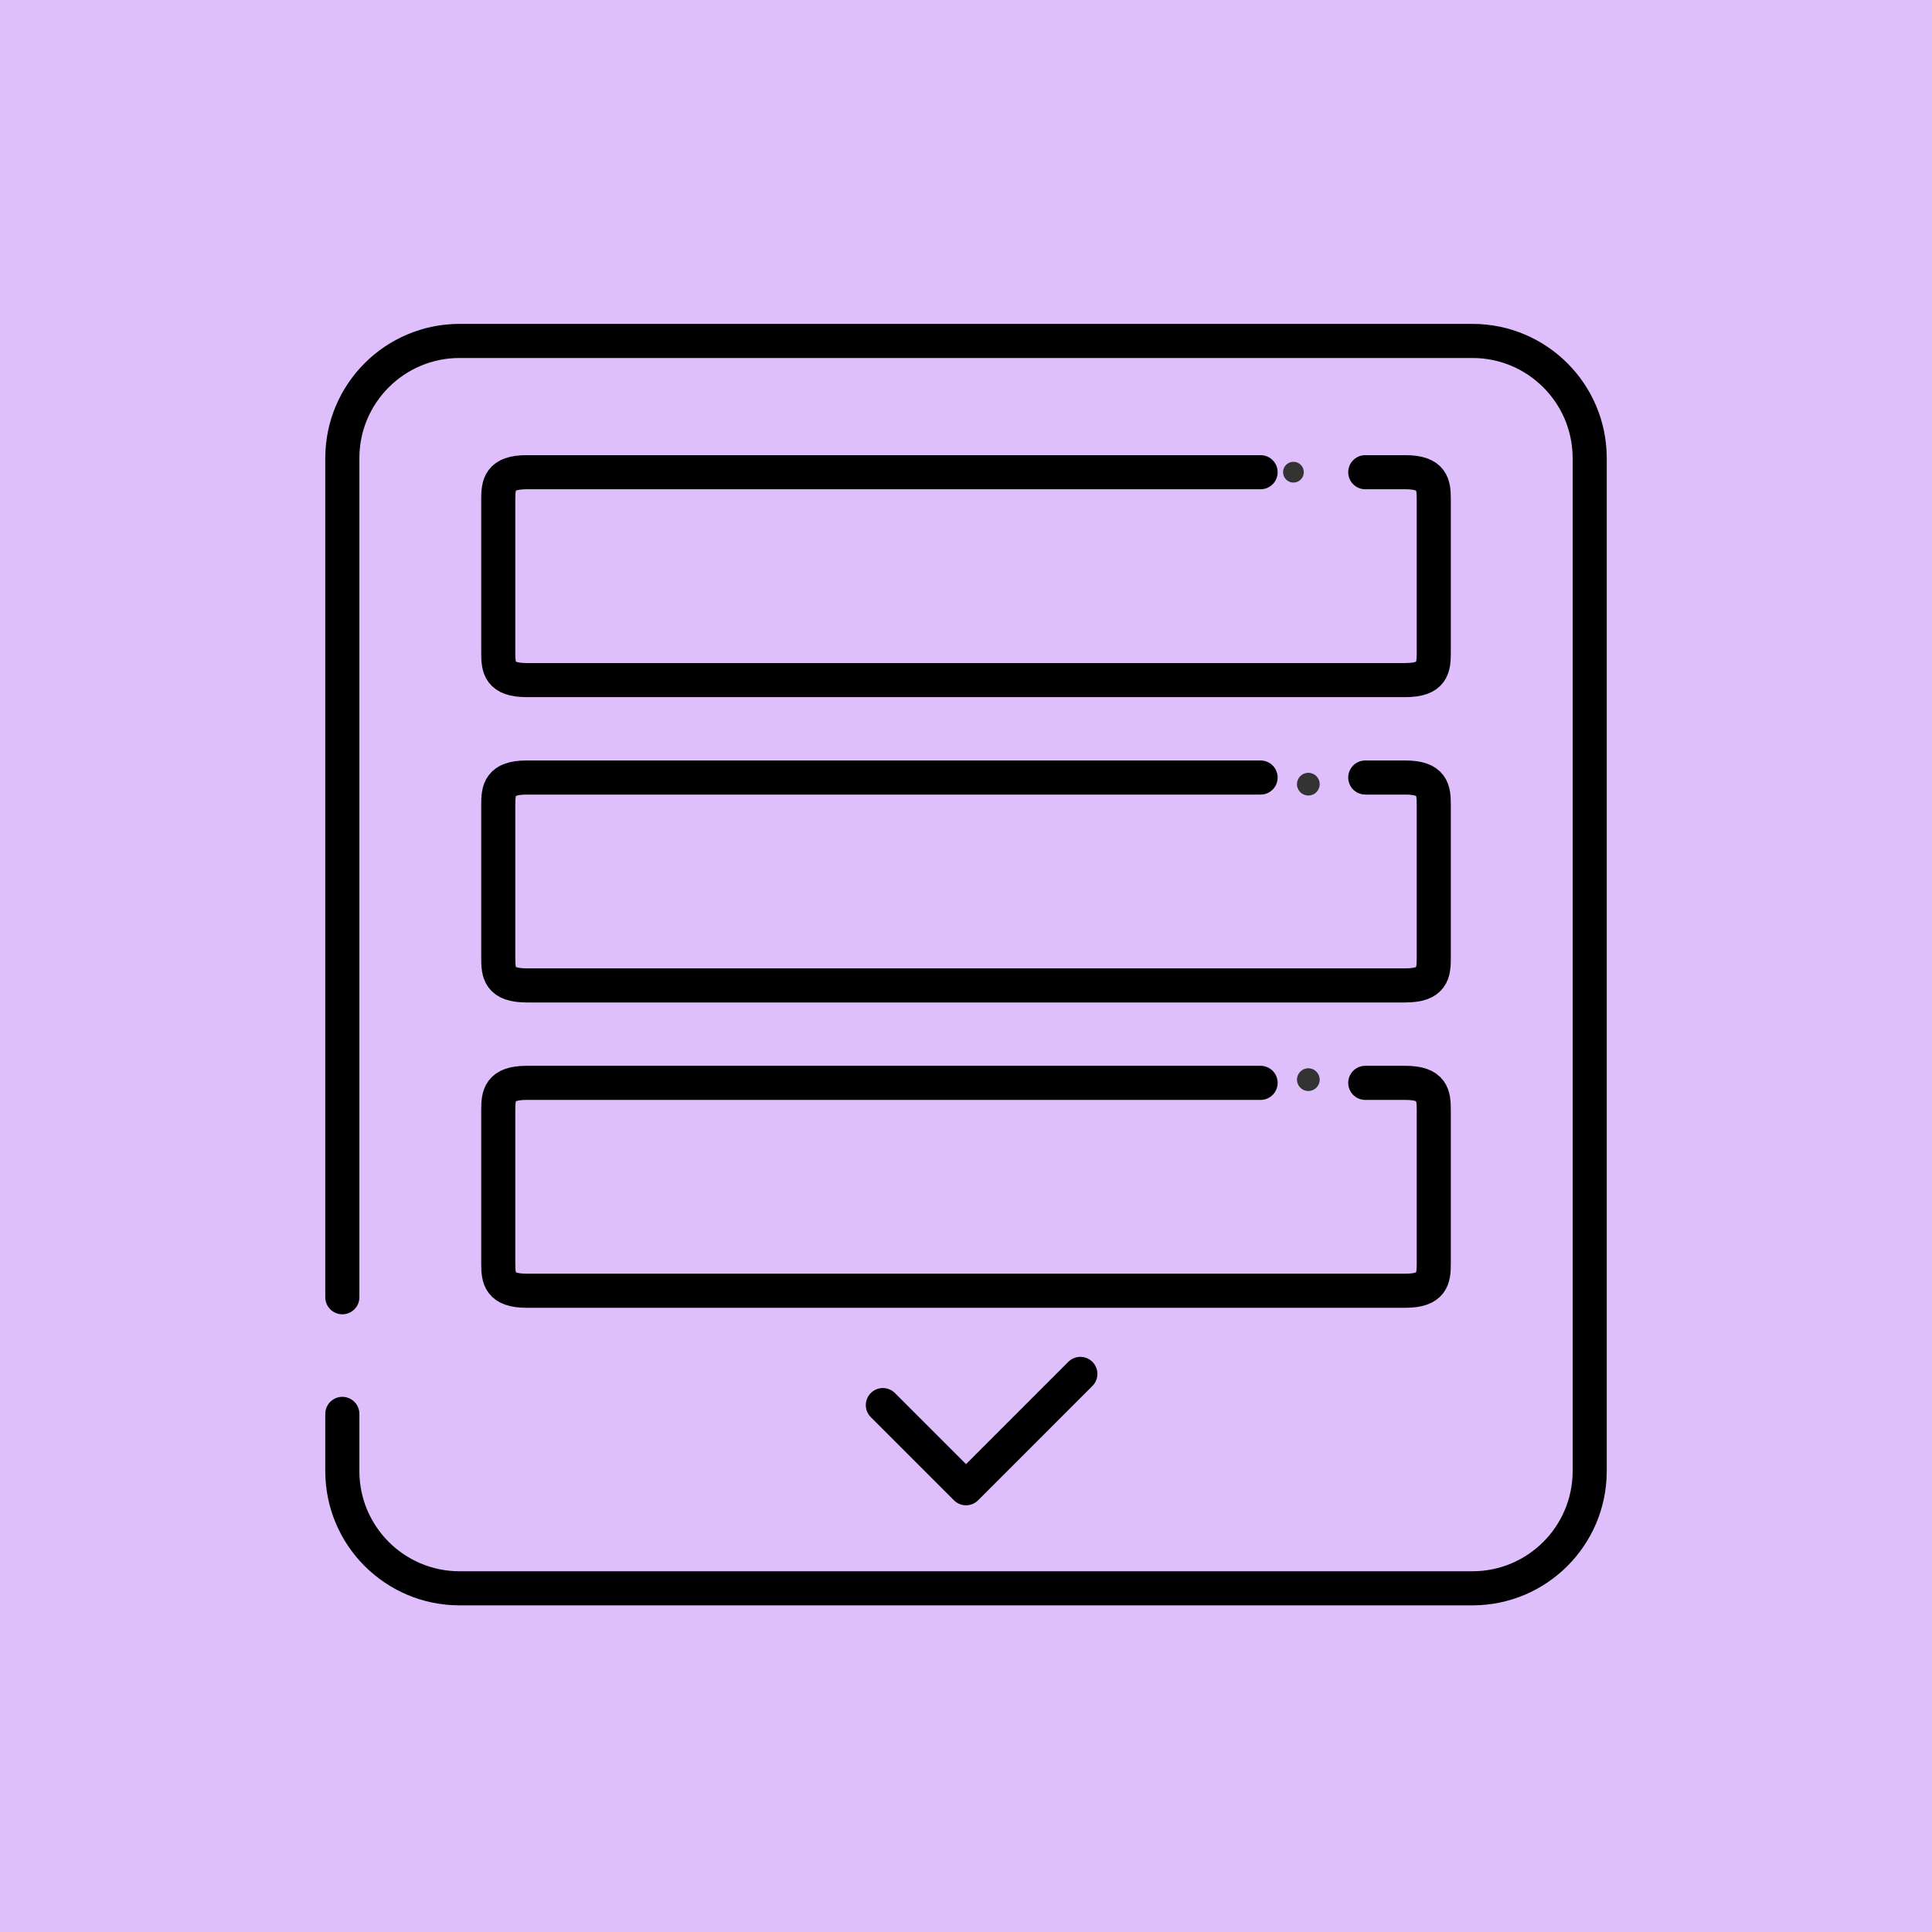
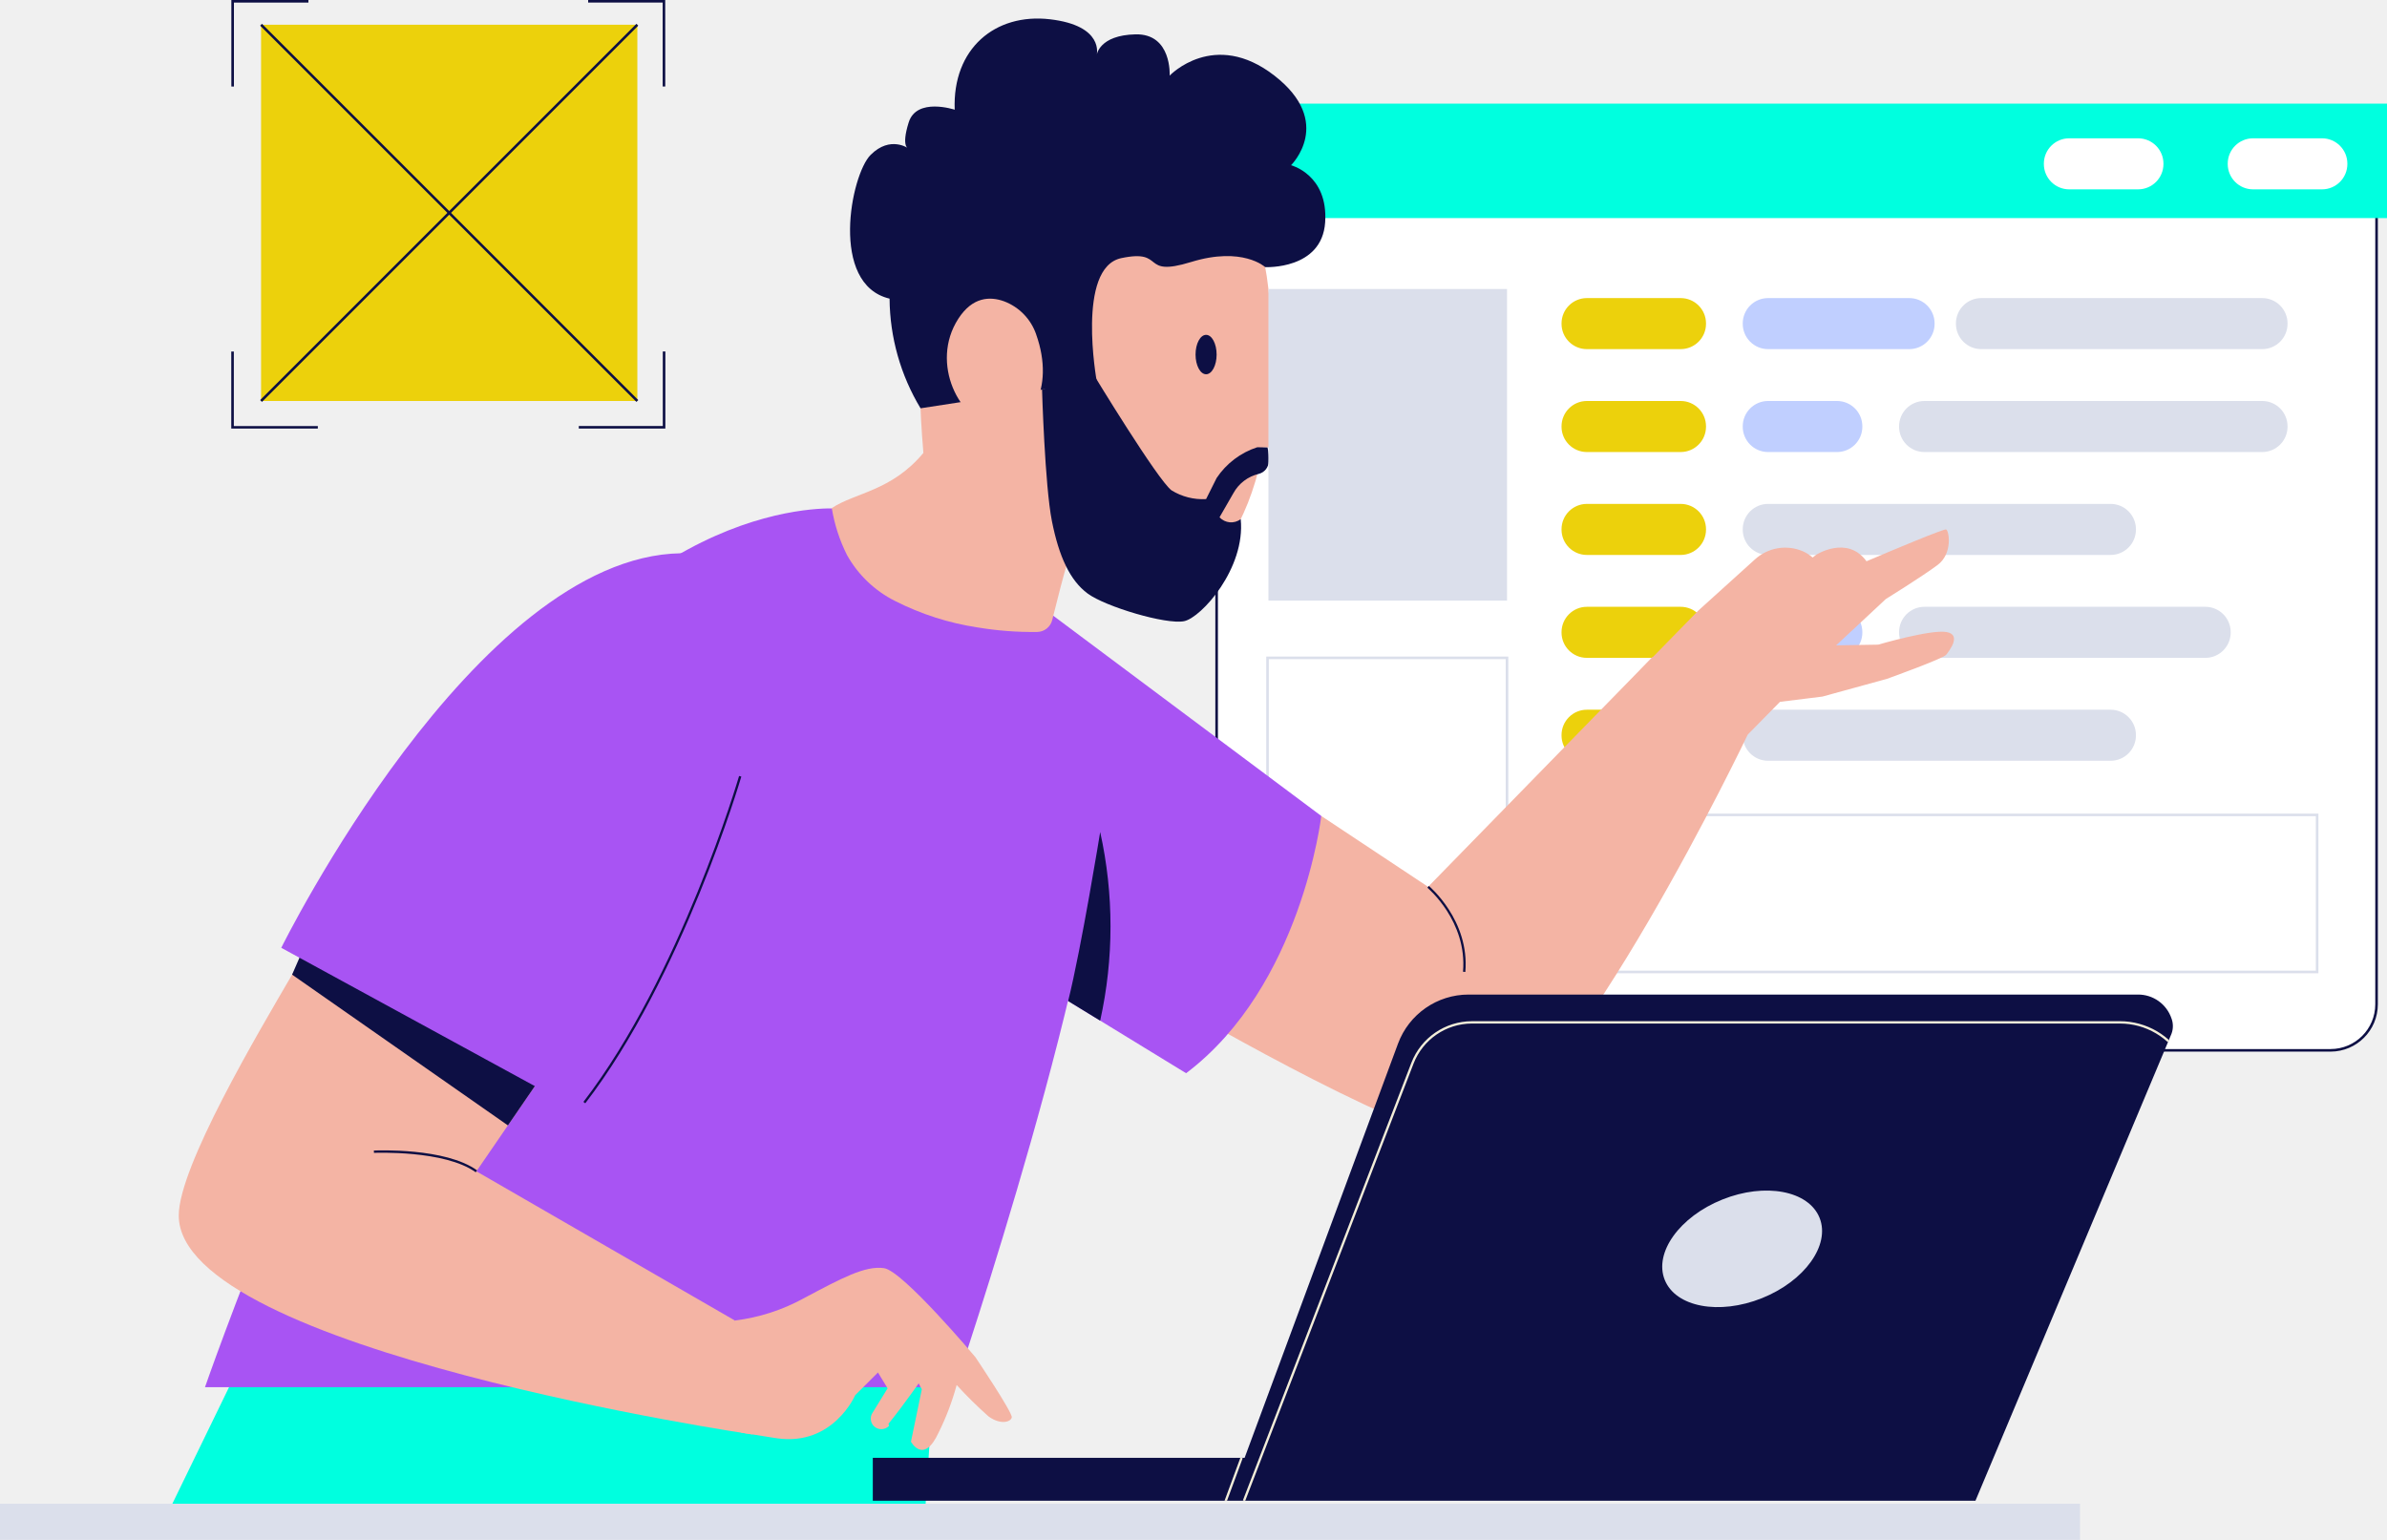
- <svg xmlns="http://www.w3.org/2000/svg" width="85" height="85" viewBox="0 0 85 85">
-   <g id="_15" data-name="15" transform="translate(-180 -8174)">
-     <g id="Grupo_1100560" data-name="Grupo 1100560" transform="translate(0 2078)">
-       <rect id="Rectángulo_402232" data-name="Rectángulo 402232" width="85" height="85" transform="translate(180 6096)" fill="#debefb" />
+ <svg xmlns="http://www.w3.org/2000/svg" id="_15" data-name="15" width="377.914" height="243.815" viewBox="0 0 377.914 243.815">
+   <defs>
+     <clipPath id="clip-path">
+       <rect id="Rectángulo_402701" data-name="Rectángulo 402701" width="377.914" height="243.815" fill="none" />
+     </clipPath>
+     <clipPath id="clip-path-2">
+       <path id="Trazado_878064" data-name="Trazado 878064" d="M301.214,235.775a11.91,11.91,0,0,0-11.169,7.774l-24.287,65.579H206.894v6.79H381.467l31.034-73.93a3.458,3.458,0,0,0,.009-2.418,5.564,5.564,0,0,0-5.338-3.8Z" transform="translate(-206.894 -235.775)" fill="none" />
+     </clipPath>
+   </defs>
+   <g id="Grupo_1100803" data-name="Grupo 1100803">
+     <g id="Grupo_1100802" data-name="Grupo 1100802" clip-path="url(#clip-path)">
+       <path id="Trazado_878037" data-name="Trazado 878037" d="M464.758,183.1H300.565a12.17,12.17,0,0,1-12.17-12.17V50.6H472.038V175.825a7.28,7.28,0,0,1-7.28,7.28" transform="translate(-95.777 -16.804)" fill="#fff" />
+       <path id="Trazado_878038" data-name="Trazado 878038" d="M464.657,183.208H300.463a12.388,12.388,0,0,1-12.373-12.374V50.294H472.14v125.43a7.492,7.492,0,0,1-7.483,7.484M288.5,50.7V170.834A11.98,11.98,0,0,0,300.463,182.8H464.657a7.084,7.084,0,0,0,7.076-7.076V50.7Z" transform="translate(-95.676 -16.703)" fill="#0d0f44" />
+       <path id="Trazado_878039" data-name="Trazado 878039" d="M489.883,218.149H369.848V192.876H489.883Zm-119.627-.407h119.22V193.283H370.255Z" transform="translate(-122.828 -64.055)" fill="#dbdfeb" />
+       <path id="Trazado_878040" data-name="Trazado 878040" d="M389.015,78.745H374.168a4.014,4.014,0,0,1-4.014-4.015v-.053a4.015,4.015,0,0,1,4.014-4.015h14.847a4.015,4.015,0,0,1,4.015,4.015v.053a4.015,4.015,0,0,1-4.015,4.015" transform="translate(-122.93 -23.467)" fill="#ecd10c" />
+       <path id="Trazado_878041" data-name="Trazado 878041" d="M389.015,103.141H374.168a4.014,4.014,0,0,1-4.014-4.015v-.053a4.015,4.015,0,0,1,4.014-4.015h14.847a4.015,4.015,0,0,1,4.015,4.015v.053a4.015,4.015,0,0,1-4.015,4.015" transform="translate(-122.93 -31.569)" fill="#ecd10c" />
+       <path id="Trazado_878042" data-name="Trazado 878042" d="M389.015,127.537H374.168a4.014,4.014,0,0,1-4.014-4.015v-.053a4.014,4.014,0,0,1,4.014-4.015h14.847a4.015,4.015,0,0,1,4.015,4.015v.053a4.015,4.015,0,0,1-4.015,4.015" transform="translate(-122.93 -39.671)" fill="#ecd10c" />
+       <path id="Trazado_878043" data-name="Trazado 878043" d="M389.015,151.932H374.168a4.014,4.014,0,0,1-4.014-4.015v-.053a4.015,4.015,0,0,1,4.014-4.015h14.847a4.015,4.015,0,0,1,4.015,4.015v.053a4.015,4.015,0,0,1-4.015,4.015" transform="translate(-122.93 -47.773)" fill="#ecd10c" />
+       <path id="Trazado_878044" data-name="Trazado 878044" d="M389.015,176.328H374.168a4.014,4.014,0,0,1-4.014-4.015v-.053a4.015,4.015,0,0,1,4.014-4.015h14.847a4.015,4.015,0,0,1,4.015,4.015v.053a4.015,4.015,0,0,1-4.015,4.015" transform="translate(-122.93 -55.875)" fill="#ecd10c" />
+       <path id="Trazado_878045" data-name="Trazado 878045" d="M439.47,78.745H417.122a4.014,4.014,0,0,1-4.014-4.015v-.053a4.015,4.015,0,0,1,4.014-4.015H439.47a4.015,4.015,0,0,1,4.015,4.015v.053a4.015,4.015,0,0,1-4.015,4.015" transform="translate(-137.195 -23.467)" fill="#c0cfff" />
+       <path id="Trazado_878046" data-name="Trazado 878046" d="M428.031,103.141H417.122a4.015,4.015,0,0,1-4.015-4.015v-.053a4.015,4.015,0,0,1,4.015-4.015h10.909a4.015,4.015,0,0,1,4.015,4.015v.053a4.015,4.015,0,0,1-4.015,4.015" transform="translate(-137.195 -31.569)" fill="#c0cfff" />
+       <path id="Trazado_878047" data-name="Trazado 878047" d="M428.031,151.932H417.122a4.015,4.015,0,0,1-4.015-4.015v-.053a4.015,4.015,0,0,1,4.015-4.015h10.909a4.015,4.015,0,0,1,4.015,4.015v.053a4.015,4.015,0,0,1-4.015,4.015" transform="translate(-137.195 -47.773)" fill="#c0cfff" />
+       <path id="Trazado_878048" data-name="Trazado 878048" d="M471.346,127.537H417.122a4.014,4.014,0,0,1-4.014-4.015v-.053a4.014,4.014,0,0,1,4.014-4.015h54.224a4.015,4.015,0,0,1,4.015,4.015v.053a4.015,4.015,0,0,1-4.015,4.015" transform="translate(-137.195 -39.671)" fill="#dbdfeb" />
+       <path id="Trazado_878049" data-name="Trazado 878049" d="M471.346,176.328H417.122a4.014,4.014,0,0,1-4.014-4.015v-.053a4.015,4.015,0,0,1,4.014-4.015h54.224a4.015,4.015,0,0,1,4.015,4.015v.053a4.015,4.015,0,0,1-4.015,4.015" transform="translate(-137.195 -55.875)" fill="#dbdfeb" />
+       <path id="Trazado_878050" data-name="Trazado 878050" d="M507.655,103.141H454.181a4.014,4.014,0,0,1-4.014-4.015v-.053a4.015,4.015,0,0,1,4.014-4.015h53.474a4.015,4.015,0,0,1,4.015,4.015v.053a4.015,4.015,0,0,1-4.015,4.015" transform="translate(-149.502 -31.569)" fill="#dbdfeb" />
+       <path id="Trazado_878051" data-name="Trazado 878051" d="M512.131,78.745H467.657a4.014,4.014,0,0,1-4.014-4.015v-.053a4.015,4.015,0,0,1,4.014-4.015h44.474a4.015,4.015,0,0,1,4.015,4.015v.053a4.015,4.015,0,0,1-4.015,4.015" transform="translate(-153.978 -23.467)" fill="#dbdfeb" />
+       <path id="Trazado_878052" data-name="Trazado 878052" d="M498.655,151.932H454.181a4.015,4.015,0,0,1-4.015-4.015v-.053a4.015,4.015,0,0,1,4.015-4.015h44.474a4.015,4.015,0,0,1,4.015,4.015v.053a4.015,4.015,0,0,1-4.015,4.015" transform="translate(-149.502 -47.773)" fill="#dbdfeb" />
+       <path id="Trazado_878053" data-name="Trazado 878053" d="M338.482,205.785H300.158V155.647h38.324Zm-37.917-.407h37.509V156.054H300.565Z" transform="translate(-99.684 -51.691)" fill="#dbdfeb" />
+       <rect id="Rectángulo_402699" data-name="Rectángulo 402699" width="185.296" height="18.121" transform="translate(192.618 16.408)" fill="#00ffdf" />
+       <path id="Trazado_878054" data-name="Trazado 878054" d="M49.464,325.937l-10.7,22h62.48l19.676-25.807Z" transform="translate(-12.873 -106.979)" fill="#00ffdf" />
+       <path id="Trazado_878055" data-name="Trazado 878055" d="M190.825,324.552l-1.381,21.32H129.726l9.665-29.95Z" transform="translate(-43.083 -104.919)" fill="#00ffdf" />
+       <path id="Trazado_878056" data-name="Trazado 878056" d="M148.688,120.545s-32.448-2.558-57.3,42.388-42.8,96.725-42.8,96.725H167.329s24.164-71.251,23.473-96.725-22.783-42.544-42.114-42.388" transform="translate(-16.134 -40.025)" fill="#a854f3" />
+       <path id="Trazado_878057" data-name="Trazado 878057" d="M302.4,180.9l16.914,11.219L354.872,155.7l15.056,12.305s-27.483,57.6-43.535,63.982c-6.19,2.463-45.711-20.5-45.711-20.5Z" transform="translate(-93.216 -51.71)" fill="#f4b4a4" />
+       <path id="Trazado_878058" data-name="Trazado 878058" d="M240.781,142.372l45.646,34.1s-3.106,26.926-21.4,40.733l-32.448-19.862Z" transform="translate(-77.24 -47.282)" fill="#a854f3" />
+       <path id="Trazado_878059" data-name="Trazado 878059" d="M266.3,54.932c-2.382-21.642-16.926-28.519-32.215-27.129C205.7,31.7,211.661,78.93,211.669,80.894c-5.062,6.062-10.819,6.273-14.5,8.729a25.917,25.917,0,0,0,2.408,7.429,17.92,17.92,0,0,0,7.634,7.289,42.977,42.977,0,0,0,13.051,4.178,52.751,52.751,0,0,0,9.442.714,2.476,2.476,0,0,0,2.362-1.883c.877-3.532,1.765-6.992,2.507-9.475,1.918.685,8.965,3.475,11.273,3.732,17.87,1.986,22.841-25.031,20.458-46.674" transform="translate(-65.48 -9.176)" fill="#f4b4a4" />
+       <path id="Trazado_878060" data-name="Trazado 878060" d="M240.551,61.787s-3.267-17.95,3.892-19.457,2.889,3.126,11.052.614,11.738.812,11.738.812,8.985.443,9.487-7.092-5.4-9.043-5.4-9.043,6.907-6.782-2.638-14.191-16.578,0-16.578,0,.377-6.656-5.4-6.531-6.154,3.265-6.154,3.265,1.256-4.647-7.41-5.652S217.692,9.16,218.069,18.831c0,0-6.028-2.009-7.284,2.01s0,4.144,0,4.144-2.889-2.135-6.028,1-6.543,20.5,3,22.76a34.107,34.107,0,0,0,4.906,17.363s23.141-3.548,27.888-4.325" transform="translate(-66.919 -1.461)" fill="#0d0f44" />
+       <rect id="Rectángulo_402700" data-name="Rectángulo 402700" width="329.314" height="5.725" transform="translate(0 238.09)" fill="#dbdfeb" />
+       <path id="Trazado_878061" data-name="Trazado 878061" d="M412.51,239.572a5.565,5.565,0,0,0-5.338-3.8H301.214a11.909,11.909,0,0,0-11.169,7.774l-24.287,65.58H206.894v6.79H381.467l31.034-73.93a3.462,3.462,0,0,0,.01-2.418" transform="translate(-68.71 -78.302)" fill="#0d0f44" />
+       <path id="Trazado_878062" data-name="Trazado 878062" d="M418.934,286.553c1.729,4.314-2.358,10.009-9.128,12.721s-13.657,1.413-15.386-2.9,2.36-10.009,9.128-12.721,13.658-1.413,15.386,2.9" transform="translate(-130.857 -93.732)" fill="#dbdfeb" />
    </g>
-     <g id="Layer_2" data-name="Layer 2" transform="translate(193.061 8187)">
-       <g id="General_-_Form_Container" data-name="General - Form Container" transform="translate(2 2)">
-         <g id="General_-_Form_Container-2" data-name="General - Form Container" transform="translate(0 0)">
-           <path id="Trazado_877245" data-name="Trazado 877245" d="M2,44.074V7.145A5.159,5.159,0,0,1,7.145,2H51.734a5.159,5.159,0,0,1,5.145,5.145V51.734a5.159,5.159,0,0,1-5.145,5.145H7.145A5.159,5.159,0,0,1,2,51.734V49.205" transform="translate(-2 -2)" fill="none" stroke="#000" stroke-linecap="round" stroke-miterlimit="10" stroke-width="1.5" />
-           <path id="Trazado_877246" data-name="Trazado 877246" d="M54,98.372l3.659,3.659L62.689,97" transform="translate(-30.219 -51.554)" fill="none" stroke="#000" stroke-linecap="round" stroke-linejoin="round" stroke-width="1.5" />
-           <path id="Trazado_877247" data-name="Trazado 877247" d="M55.145,19h1.761c1.2,0,1.253.54,1.253,1.207v6.732c0,.668-.055,1.207-1.253,1.207H18.253c-1.2,0-1.253-.54-1.253-1.207V20.207C17,19.54,17.055,19,18.253,19H50.54" transform="translate(-10.14 -13.225)" fill="none" stroke="#000" stroke-linecap="round" stroke-miterlimit="10" stroke-width="1.5" />
-           <path id="Trazado_877248" data-name="Trazado 877248" d="M55.145,44h1.761c1.2,0,1.253.54,1.253,1.207v6.732c0,.668-.055,1.207-1.253,1.207H18.253c-1.2,0-1.253-.54-1.253-1.207V45.207C17,44.54,17.055,44,18.253,44H50.54" transform="translate(-10.14 -24.792)" fill="none" stroke="#000" stroke-linecap="round" stroke-miterlimit="10" stroke-width="1.5" />
-           <path id="Trazado_877249" data-name="Trazado 877249" d="M55.145,69h1.761c1.2,0,1.253.54,1.253,1.207v6.732c0,.668-.055,1.207-1.253,1.207H18.253c-1.2,0-1.253-.54-1.253-1.207V70.207C17,69.54,17.055,69,18.253,69H50.54" transform="translate(-10.14 -36.359)" fill="none" stroke="#000" stroke-linecap="round" stroke-miterlimit="10" stroke-width="1.5" />
-           <circle id="Elipse_11599" data-name="Elipse 11599" cx="0.457" cy="0.457" r="0.457" transform="translate(41.388 5.317)" fill="#333" />
-           <circle id="Elipse_11600" data-name="Elipse 11600" cx="0.5" cy="0.5" r="0.5" transform="translate(42 19)" fill="#333" />
-           <circle id="Elipse_11601" data-name="Elipse 11601" cx="0.5" cy="0.5" r="0.5" transform="translate(42 32)" fill="#333" />
-         </g>
-       </g>
+   </g>
+   <g id="Grupo_1100805" data-name="Grupo 1100805" transform="translate(138.184 157.473)">
+     <g id="Grupo_1100804" data-name="Grupo 1100804" clip-path="url(#clip-path-2)">
+       <path id="Trazado_878063" data-name="Trazado 878063" d="M294.968,318.082l-.343-.132,26.681-69.3a10.3,10.3,0,0,1,9.558-6.562H433.483a11.585,11.585,0,0,1,10.133,5.974l1.666,3.01-.321.178-1.666-3.009a11.218,11.218,0,0,0-9.812-5.785H330.864a9.933,9.933,0,0,0-9.216,6.326Z" transform="translate(-236.03 -237.872)" fill="#f3eed9" />
+       <rect id="Rectángulo_402702" data-name="Rectángulo 402702" width="10.394" height="0.367" transform="translate(54.621 83.043) rotate(-69.785)" fill="#f3eed9" />
+     </g>
+   </g>
+   <g id="Grupo_1100807" data-name="Grupo 1100807">
+     <g id="Grupo_1100806" data-name="Grupo 1100806" clip-path="url(#clip-path)">
+       <path id="Trazado_878065" data-name="Trazado 878065" d="M238.587,76.452a8.579,8.579,0,0,0-5.067-5.227c-2.223-.809-5.011-.739-7.272,2.778-4.521,7.033.226,16.3,6,17.051,5.243.684,9.452-5.873,6.336-14.6" transform="translate(-74.541 -23.514)" fill="#f4b4a4" />
+       <path id="Trazado_878066" data-name="Trazado 878066" d="M130.43,283.7l2.745,18.033s-90.81-13.347-90.8-34.664C42.384,259.3,55,238.058,60.321,228.931c1.534-2.637,2.511-4.252,2.511-4.252l33.4,14.76,5.7,2.515-.112.165L94.489,252.8,89.5,260.075Z" transform="translate(-14.074 -74.617)" fill="#f4b4a4" />
+       <path id="Trazado_878067" data-name="Trazado 878067" d="M110.735,241.464l-7.325,10.681-34.168-23.87c.007-.013,2.426-5.574,2.426-5.574l33.483,16.082Z" transform="translate(-22.996 -73.96)" fill="#0d0f44" />
+       <path id="Trazado_878068" data-name="Trazado 878068" d="M113.964,219.42l-47.292-25.8s30.6-61.949,63.283-62.467-15.991,88.268-15.991,88.268" transform="translate(-22.142 -43.555)" fill="#a854f3" />
+       <path id="Trazado_878069" data-name="Trazado 878069" d="M437.163,141.742c-2.547-.4-10.765,2.006-10.765,2.006l-6.656.108,7.859-7.325s5.813-3.605,8.218-5.409,1.8-5.411,1.344-5.612c-.333-.145-8.281,3.193-12.614,5.035-3.052-4.185-7.973-1.026-7.973-1.026l-.553.431a6.214,6.214,0,0,0-1.551-.987,7.1,7.1,0,0,0-7.621,1.319l-8.915,8.057-9.019,9.22c-3.276,3.349,16.836,10.423,16.836,10.423l5.1-5.181,6.723-.832L427.8,149.16s8.9-3.207,9.362-3.808,2.547-3.211,0-3.61" transform="translate(-129.041 -41.68)" fill="#f4b4a4" />
+       <path id="Trazado_878070" data-name="Trazado 878070" d="M286.736,82.5c0,1.723-.747,3.12-1.668,3.12s-1.668-1.4-1.668-3.12.747-3.119,1.668-3.119,1.668,1.4,1.668,3.119" transform="translate(-94.118 -26.363)" fill="#0d0f44" />
+       <path id="Trazado_878071" data-name="Trazado 878071" d="M297.817,84.053s2.186,6.431,4.257,12.3c1.219,3.453-6.789,2.186-6.789,2.186s.115-12.633,2.531-14.486" transform="translate(-98.066 -27.914)" fill="#f4b4a4" />
+       <path id="Trazado_878072" data-name="Trazado 878072" d="M275.111,111.366l2.186-3.8a6.212,6.212,0,0,1,4.027-3.072,2.064,2.064,0,0,0,1.571-1.957,7.551,7.551,0,0,0-.184-2.223l-1.621-.038a12.3,12.3,0,0,0-6.439,4.874l-1.668,3.337a9.4,9.4,0,0,1-5.465-1.381c-2.187-1.611-12.369-18.386-12.369-18.386l-8.138,2.428s.441,15.152,1.556,20.79,2.865,9.435,5.672,11.507,12.412,4.948,15.261,4.373c2.73-.551,9.753-8.4,8.963-16.159a2.489,2.489,0,0,1-3.352-.3" transform="translate(-82.033 -29.465)" fill="#0d0f44" />
+       <path id="Trazado_878073" data-name="Trazado 878073" d="M138.591,235.777l-.291-.224c15.34-19.945,24.555-51.293,24.647-51.607l.352.1c-.091.315-9.326,31.729-24.707,51.729" transform="translate(-45.93 -61.089)" fill="#0d0f44" />
+       <path id="Trazado_878074" data-name="Trazado 878074" d="M253.2,224c2.1-8.41,5.073-26.767,5.073-26.767a69.057,69.057,0,0,1,0,29.872Z" transform="translate(-84.09 -65.501)" fill="#0d0f44" />
+       <path id="Trazado_878075" data-name="Trazado 878075" d="M104.751,276.174c-4.915-3.546-16-3.076-16.11-3.072l-.017-.367c.46-.021,11.322-.481,16.341,3.14Z" transform="translate(-29.433 -90.567)" fill="#0d0f44" />
+       <path id="Trazado_878076" data-name="Trazado 878076" d="M344.362,223.637l-.366-.031c.689-8-5.58-13.253-5.643-13.305l.234-.283c.065.053,6.48,5.435,5.775,13.62" transform="translate(-112.368 -69.748)" fill="#0d0f44" />
+       <path id="Trazado_878077" data-name="Trazado 878077" d="M217.954,324.243c.179-.743-5.772-9.568-5.772-9.568s-11.447-13.621-14.439-14.072-6.8,1.62-12.74,4.775a30.279,30.279,0,0,1-10.879,3.511l-.179.474,1.165,17.28,5.7.9c8.88,1.251,12.353-6.829,12.353-6.829l7.221-7.2,3.328,6.26-1.719,8.3s2,3.736,4.388-1.465a40.776,40.776,0,0,0,2.847-7.508,66.464,66.464,0,0,0,5.058,4.983c1.861,1.348,3.486.9,3.665.161" transform="translate(-57.768 -99.811)" fill="#f4b4a4" />
+       <path id="Trazado_878078" data-name="Trazado 878078" d="M205.678,319.335l3.156,5.17-2.364,3.84a1.672,1.672,0,0,0,2.578,2.115c.071-.079-.132-.268-.059-.358,2.387-2.931,5.509-7.431,5.509-7.431l-.881-7.433Z" transform="translate(-68.307 -104.692)" fill="#f4b4a4" />
+       <rect id="Rectángulo_402703" data-name="Rectángulo 402703" width="37.772" height="49.334" transform="translate(200.822 45.756)" fill="#dbdfeb" />
+       <path id="Trazado_878079" data-name="Trazado 878079" d="M499.405,40.869H488.5a4.014,4.014,0,0,1-4.015-4.014V36.8a4.015,4.015,0,0,1,4.015-4.015h10.909A4.015,4.015,0,0,1,503.42,36.8v.054a4.014,4.014,0,0,1-4.015,4.014" transform="translate(-160.898 -10.888)" fill="#fff" />
+       <path id="Trazado_878080" data-name="Trazado 878080" d="M543,40.869H532.089a4.014,4.014,0,0,1-4.015-4.014V36.8a4.015,4.015,0,0,1,4.015-4.015H543a4.015,4.015,0,0,1,4.015,4.015v.054A4.014,4.014,0,0,1,543,40.869" transform="translate(-175.376 -10.888)" fill="#fff" />
+       <rect id="Rectángulo_402704" data-name="Rectángulo 402704" width="59.573" height="59.573" transform="translate(41.333 3.916)" fill="#ecd10c" />
+       <rect id="Rectángulo_402705" data-name="Rectángulo 402705" width="84.249" height="0.407" transform="translate(41.189 63.345) rotate(-45)" fill="#0d0f44" />
+       <rect id="Rectángulo_402706" data-name="Rectángulo 402706" width="0.407" height="84.249" transform="translate(41.189 4.06) rotate(-45)" fill="#0d0f44" />
+       <path id="Trazado_878081" data-name="Trazado 878081" d="M55.25,13.7h-.407V0h12.2V.407H55.25Z" transform="translate(-18.214 0)" fill="#0d0f44" />
+       <path id="Trazado_878082" data-name="Trazado 878082" d="M68.524,95.53H54.82v-12.2h.407v11.8h13.3Z" transform="translate(-18.206 -27.673)" fill="#0d0f44" />
+       <path id="Trazado_878083" data-name="Trazado 878083" d="M151.628,13.7h-.407V.407h-11.8V0h12.2Z" transform="translate(-46.303 0)" fill="#0d0f44" />
+       <path id="Trazado_878084" data-name="Trazado 878084" d="M150.905,95.53H137.2v-.407h13.3v-11.8h.407Z" transform="translate(-45.565 -27.673)" fill="#0d0f44" />
    </g>
  </g>
</svg>
